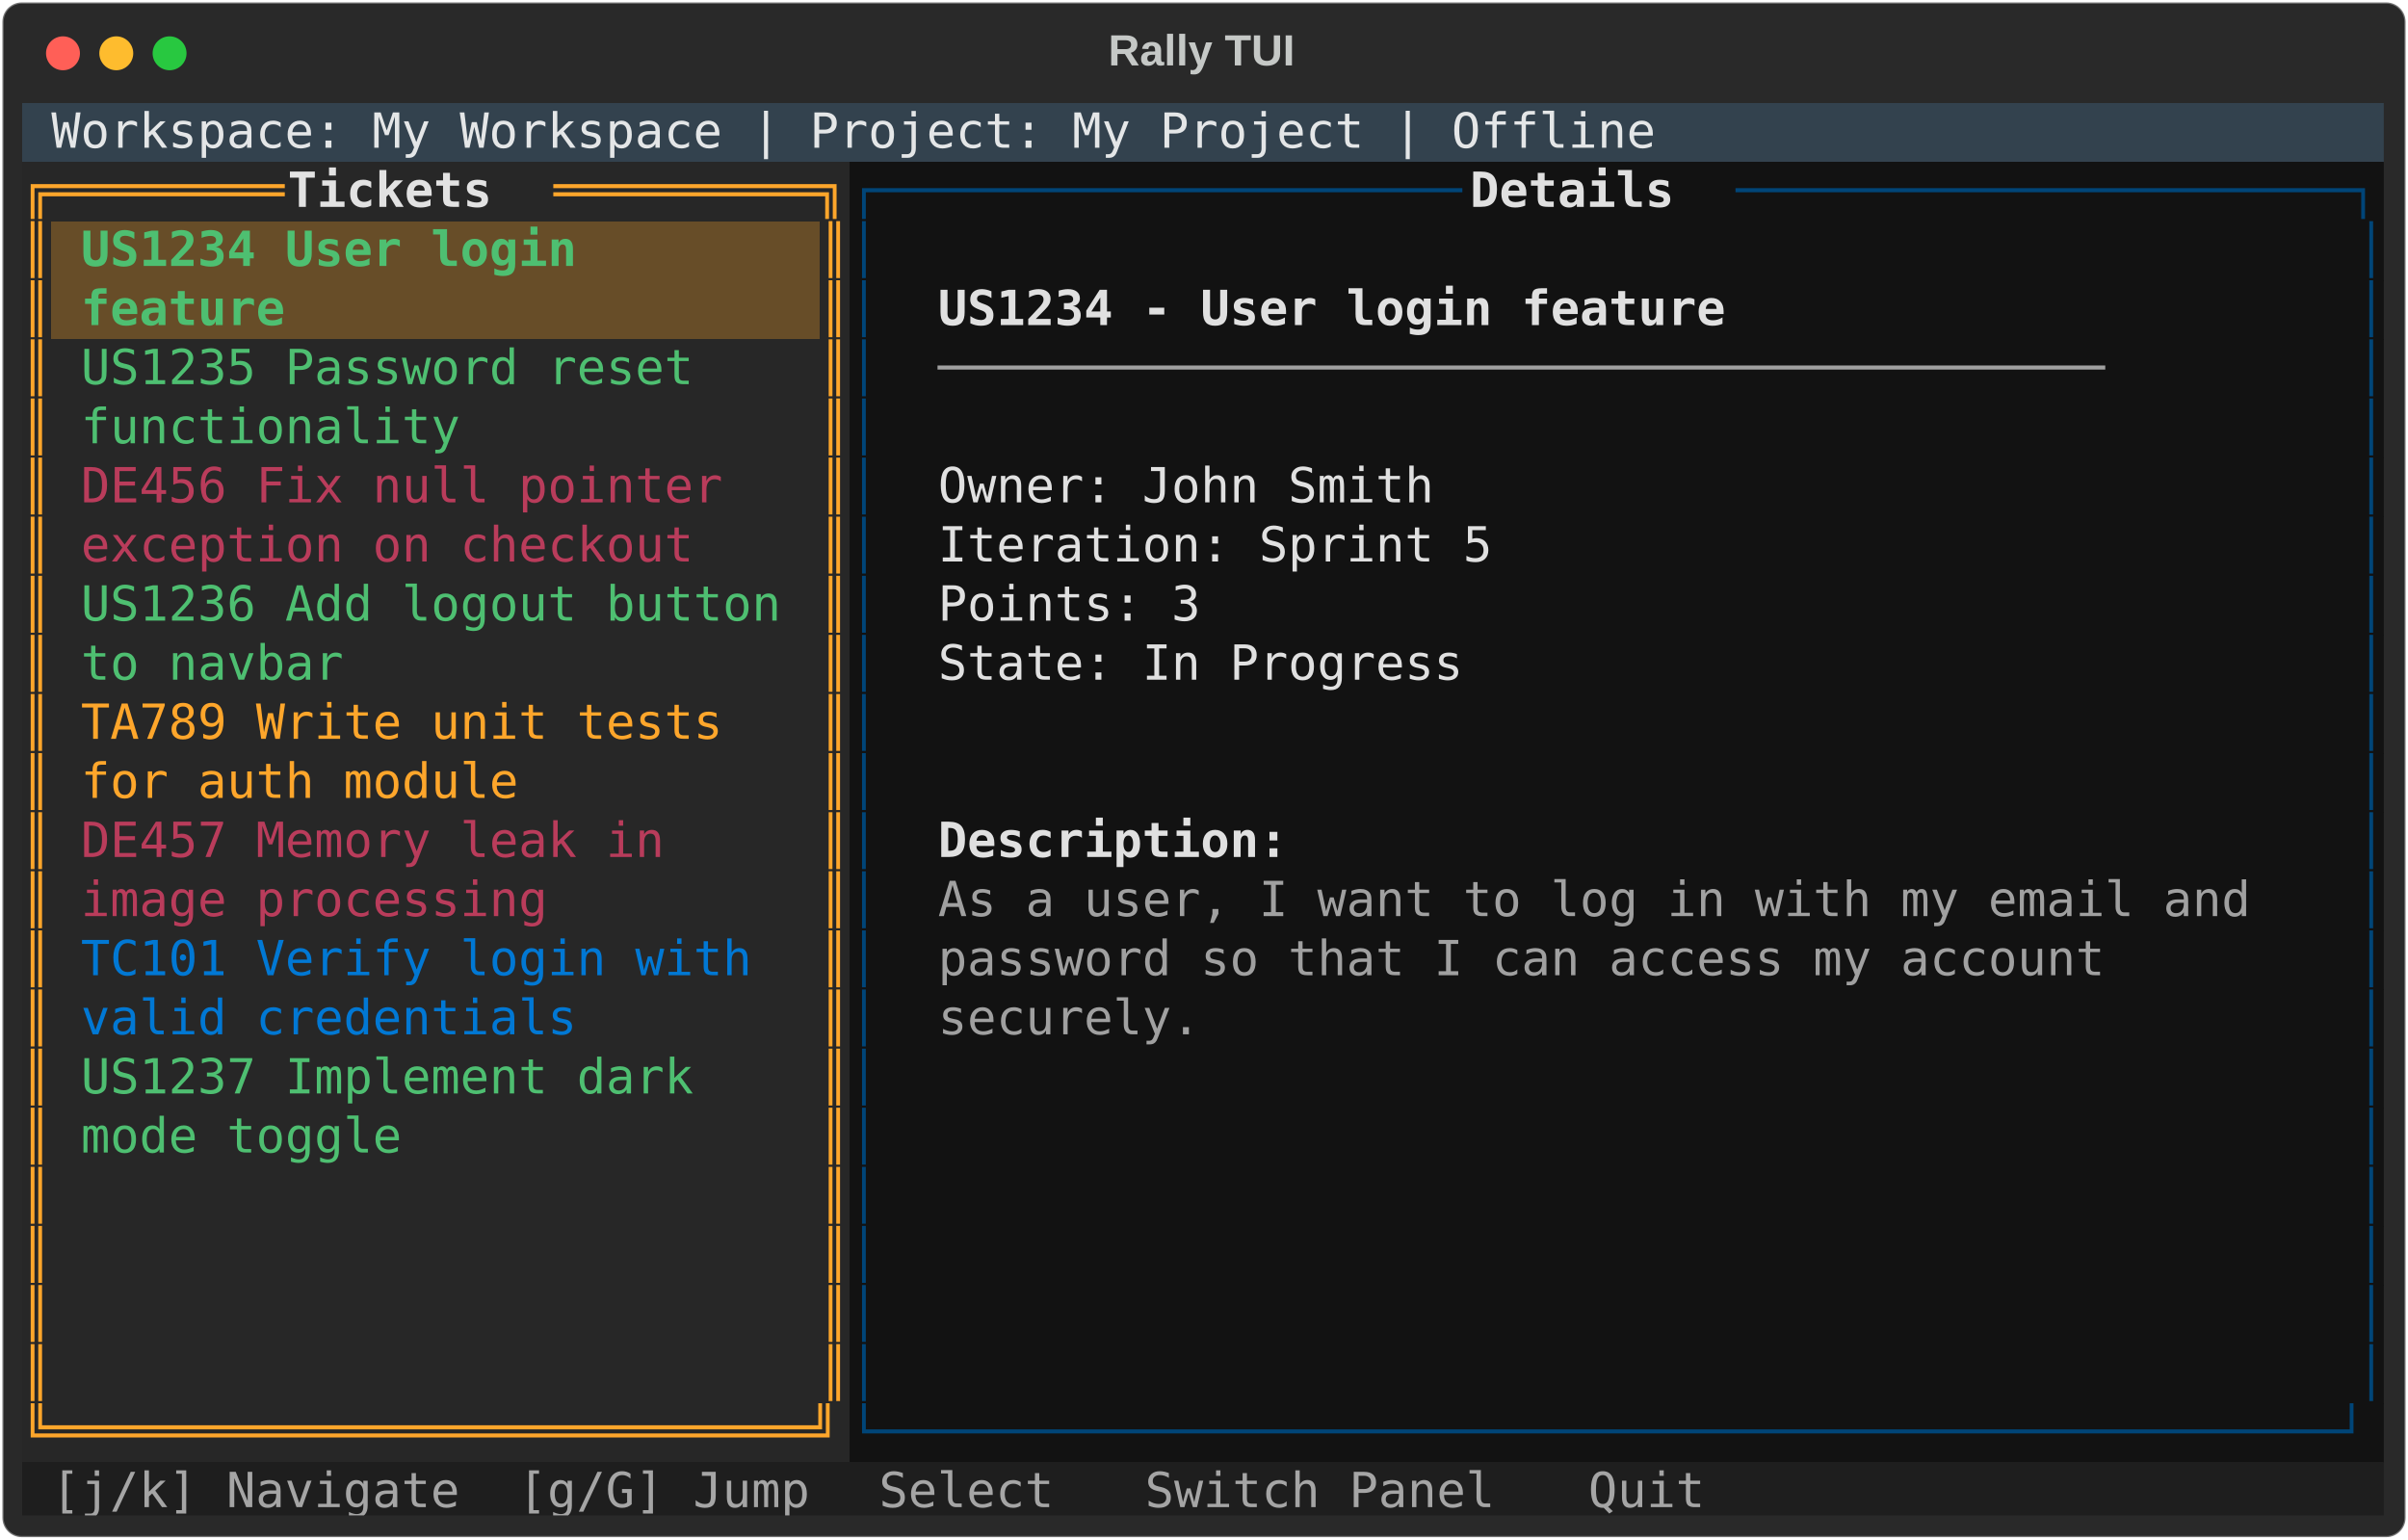
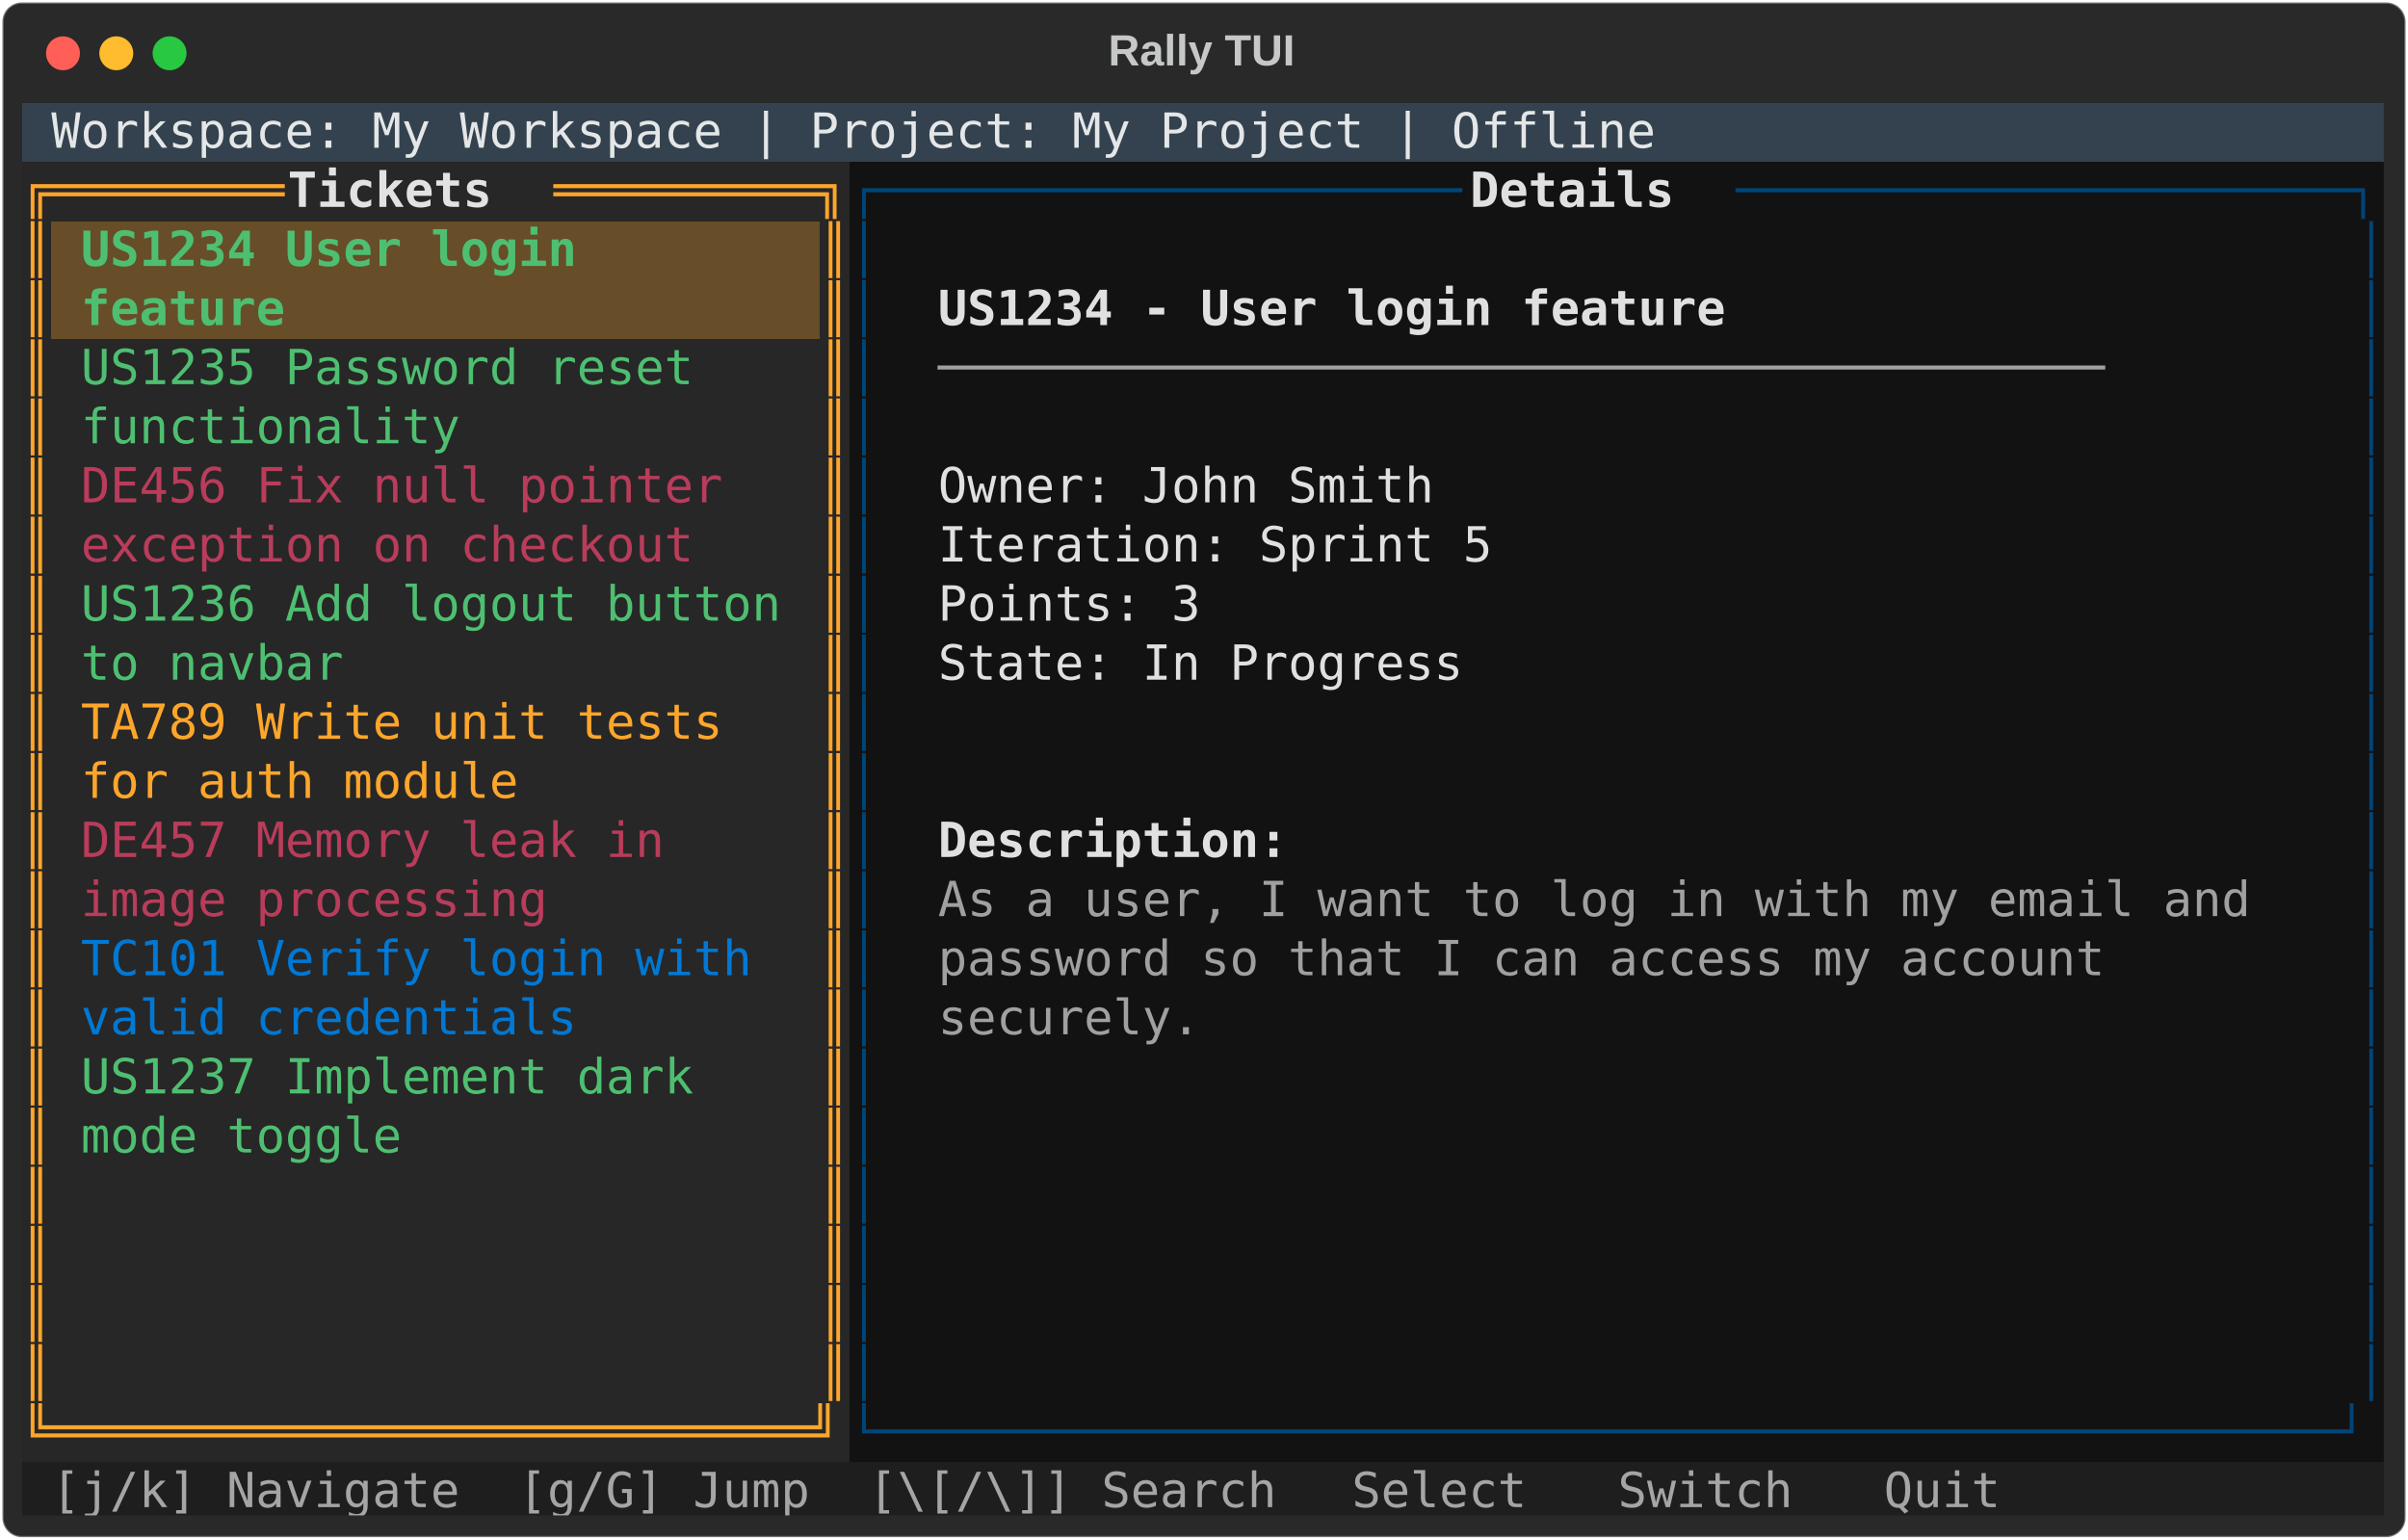
<svg xmlns="http://www.w3.org/2000/svg" class="rich-terminal" viewBox="0 0 994 635.6">
  <style>

    @font-face {
        font-family: "Fira Code";
        src: local("FiraCode-Regular"),
                url("https://cdnjs.cloudflare.com/ajax/libs/firacode/6.2.0/woff2/FiraCode-Regular.woff2") format("woff2"),
                url("https://cdnjs.cloudflare.com/ajax/libs/firacode/6.2.0/woff/FiraCode-Regular.woff") format("woff");
        font-style: normal;
        font-weight: 400;
    }
    @font-face {
        font-family: "Fira Code";
        src: local("FiraCode-Bold"),
                url("https://cdnjs.cloudflare.com/ajax/libs/firacode/6.2.0/woff2/FiraCode-Bold.woff2") format("woff2"),
                url("https://cdnjs.cloudflare.com/ajax/libs/firacode/6.2.0/woff/FiraCode-Bold.woff") format("woff");
        font-style: bold;
        font-weight: 700;
    }

    .terminal-matrix {
        font-family: Fira Code, monospace;
        font-size: 20px;
        line-height: 24.4px;
        font-variant-east-asian: full-width;
    }

    .terminal-title {
        font-size: 18px;
        font-weight: bold;
        font-family: arial;
    }

    .terminal-r1 { fill: #c5c8c6 }
.terminal-r2 { fill: #e4e6e7 }
.terminal-r3 { fill: #fea62b }
.terminal-r4 { fill: #e2e2e2;font-weight: bold }
.terminal-r5 { fill: #004578 }
.terminal-r6 { fill: #e0e0e0;font-weight: bold }
.terminal-r7 { fill: #4ebf71;font-weight: bold }
.terminal-r8 { fill: #4ebf71 }
.terminal-r9 { fill: #a0a0a0 }
.terminal-r10 { fill: #b93c5b }
.terminal-r11 { fill: #e0e0e0 }
.terminal-r12 { fill: #0178d4 }
.terminal-r13 { fill: #a5a5a5 }
    </style>
  <defs>
    <clipPath id="terminal-clip-terminal">
      <rect x="0" y="0" width="975.0" height="584.6" />
    </clipPath>
    <clipPath id="terminal-line-0">
      <rect x="0" y="1.5" width="976" height="24.65" />
    </clipPath>
    <clipPath id="terminal-line-1">
      <rect x="0" y="25.9" width="976" height="24.65" />
    </clipPath>
    <clipPath id="terminal-line-2">
      <rect x="0" y="50.3" width="976" height="24.65" />
    </clipPath>
    <clipPath id="terminal-line-3">
      <rect x="0" y="74.7" width="976" height="24.65" />
    </clipPath>
    <clipPath id="terminal-line-4">
      <rect x="0" y="99.1" width="976" height="24.65" />
    </clipPath>
    <clipPath id="terminal-line-5">
      <rect x="0" y="123.5" width="976" height="24.65" />
    </clipPath>
    <clipPath id="terminal-line-6">
      <rect x="0" y="147.9" width="976" height="24.65" />
    </clipPath>
    <clipPath id="terminal-line-7">
      <rect x="0" y="172.3" width="976" height="24.65" />
    </clipPath>
    <clipPath id="terminal-line-8">
      <rect x="0" y="196.7" width="976" height="24.65" />
    </clipPath>
    <clipPath id="terminal-line-9">
      <rect x="0" y="221.1" width="976" height="24.65" />
    </clipPath>
    <clipPath id="terminal-line-10">
      <rect x="0" y="245.5" width="976" height="24.65" />
    </clipPath>
    <clipPath id="terminal-line-11">
      <rect x="0" y="269.9" width="976" height="24.65" />
    </clipPath>
    <clipPath id="terminal-line-12">
      <rect x="0" y="294.3" width="976" height="24.65" />
    </clipPath>
    <clipPath id="terminal-line-13">
      <rect x="0" y="318.7" width="976" height="24.65" />
    </clipPath>
    <clipPath id="terminal-line-14">
      <rect x="0" y="343.1" width="976" height="24.65" />
    </clipPath>
    <clipPath id="terminal-line-15">
      <rect x="0" y="367.5" width="976" height="24.65" />
    </clipPath>
    <clipPath id="terminal-line-16">
      <rect x="0" y="391.9" width="976" height="24.65" />
    </clipPath>
    <clipPath id="terminal-line-17">
      <rect x="0" y="416.3" width="976" height="24.65" />
    </clipPath>
    <clipPath id="terminal-line-18">
      <rect x="0" y="440.7" width="976" height="24.65" />
    </clipPath>
    <clipPath id="terminal-line-19">
      <rect x="0" y="465.1" width="976" height="24.65" />
    </clipPath>
    <clipPath id="terminal-line-20">
      <rect x="0" y="489.5" width="976" height="24.65" />
    </clipPath>
    <clipPath id="terminal-line-21">
      <rect x="0" y="513.9" width="976" height="24.65" />
    </clipPath>
    <clipPath id="terminal-line-22">
      <rect x="0" y="538.3" width="976" height="24.65" />
    </clipPath>
  </defs>
  <rect fill="#292929" stroke="rgba(255,255,255,0.35)" stroke-width="1" x="1" y="1" width="992" height="633.6" rx="8" />
  <text class="terminal-title" fill="#c5c8c6" text-anchor="middle" x="496" y="27">Rally TUI</text>
  <g transform="translate(26,22)">
    <circle cx="0" cy="0" r="7" fill="#ff5f57" />
    <circle cx="22" cy="0" r="7" fill="#febc2e" />
    <circle cx="44" cy="0" r="7" fill="#28c840" />
  </g>
  <g transform="translate(9, 41)" clip-path="url(#terminal-clip-terminal)">
    <rect fill="#33424e" x="0" y="1.5" width="12.2" height="24.65" shape-rendering="crispEdges" />
    <rect fill="#33424e" x="12.2" y="1.5" width="671" height="24.65" shape-rendering="crispEdges" />
    <rect fill="#33424e" x="683.2" y="1.5" width="292.8" height="24.65" shape-rendering="crispEdges" />
    <rect fill="#272727" x="0" y="25.9" width="109.8" height="24.65" shape-rendering="crispEdges" />
    <rect fill="#272727" x="109.8" y="25.9" width="109.8" height="24.65" shape-rendering="crispEdges" />
    <rect fill="#272727" x="219.6" y="25.9" width="122" height="24.65" shape-rendering="crispEdges" />
    <rect fill="#121212" x="341.6" y="25.9" width="256.2" height="24.65" shape-rendering="crispEdges" />
    <rect fill="#121212" x="597.8" y="25.9" width="109.8" height="24.65" shape-rendering="crispEdges" />
    <rect fill="#121212" x="707.6" y="25.9" width="268.4" height="24.65" shape-rendering="crispEdges" />
    <rect fill="#272727" x="0" y="50.3" width="12.2" height="24.65" shape-rendering="crispEdges" />
    <rect fill="#674d28" x="12.2" y="50.3" width="12.2" height="24.65" shape-rendering="crispEdges" />
    <rect fill="#674d28" x="24.4" y="50.3" width="207.4" height="24.65" shape-rendering="crispEdges" />
    <rect fill="#674d28" x="231.8" y="50.3" width="97.6" height="24.65" shape-rendering="crispEdges" />
    <rect fill="#272727" x="329.4" y="50.3" width="12.2" height="24.65" shape-rendering="crispEdges" />
    <rect fill="#121212" x="341.6" y="50.3" width="12.2" height="24.65" shape-rendering="crispEdges" />
    <rect fill="#121212" x="353.8" y="50.3" width="610" height="24.65" shape-rendering="crispEdges" />
    <rect fill="#121212" x="963.8" y="50.3" width="12.2" height="24.65" shape-rendering="crispEdges" />
    <rect fill="#272727" x="0" y="74.7" width="12.2" height="24.65" shape-rendering="crispEdges" />
    <rect fill="#674d28" x="12.2" y="74.7" width="12.2" height="24.65" shape-rendering="crispEdges" />
    <rect fill="#674d28" x="24.4" y="74.7" width="85.4" height="24.65" shape-rendering="crispEdges" />
    <rect fill="#674d28" x="109.8" y="74.7" width="219.6" height="24.65" shape-rendering="crispEdges" />
    <rect fill="#272727" x="329.4" y="74.7" width="12.2" height="24.65" shape-rendering="crispEdges" />
    <rect fill="#121212" x="341.6" y="74.7" width="12.2" height="24.65" shape-rendering="crispEdges" />
    <rect fill="#121212" x="353.8" y="74.7" width="24.4" height="24.65" shape-rendering="crispEdges" />
    <rect fill="#121212" x="378.2" y="74.7" width="329.4" height="24.65" shape-rendering="crispEdges" />
    <rect fill="#121212" x="707.6" y="74.7" width="256.2" height="24.65" shape-rendering="crispEdges" />
    <rect fill="#121212" x="963.8" y="74.7" width="12.2" height="24.65" shape-rendering="crispEdges" />
    <rect fill="#272727" x="0" y="99.1" width="12.2" height="24.65" shape-rendering="crispEdges" />
    <rect fill="#272727" x="12.2" y="99.1" width="12.2" height="24.65" shape-rendering="crispEdges" />
    <rect fill="#272727" x="24.4" y="99.1" width="256.2" height="24.65" shape-rendering="crispEdges" />
    <rect fill="#272727" x="280.6" y="99.1" width="48.8" height="24.65" shape-rendering="crispEdges" />
    <rect fill="#272727" x="329.4" y="99.1" width="12.2" height="24.65" shape-rendering="crispEdges" />
    <rect fill="#121212" x="341.6" y="99.1" width="12.2" height="24.65" shape-rendering="crispEdges" />
    <rect fill="#121212" x="353.8" y="99.1" width="24.4" height="24.65" shape-rendering="crispEdges" />
    <rect fill="#121212" x="378.2" y="99.1" width="488" height="24.65" shape-rendering="crispEdges" />
    <rect fill="#121212" x="866.2" y="99.1" width="97.6" height="24.65" shape-rendering="crispEdges" />
    <rect fill="#121212" x="963.8" y="99.1" width="12.2" height="24.65" shape-rendering="crispEdges" />
    <rect fill="#272727" x="0" y="123.5" width="12.2" height="24.65" shape-rendering="crispEdges" />
    <rect fill="#272727" x="12.2" y="123.5" width="12.2" height="24.65" shape-rendering="crispEdges" />
    <rect fill="#272727" x="24.4" y="123.5" width="158.6" height="24.65" shape-rendering="crispEdges" />
    <rect fill="#272727" x="183" y="123.5" width="146.4" height="24.65" shape-rendering="crispEdges" />
    <rect fill="#272727" x="329.4" y="123.5" width="12.2" height="24.65" shape-rendering="crispEdges" />
    <rect fill="#121212" x="341.6" y="123.5" width="12.2" height="24.65" shape-rendering="crispEdges" />
    <rect fill="#121212" x="353.8" y="123.5" width="610" height="24.65" shape-rendering="crispEdges" />
    <rect fill="#121212" x="963.8" y="123.5" width="12.2" height="24.65" shape-rendering="crispEdges" />
    <rect fill="#272727" x="0" y="147.9" width="12.2" height="24.65" shape-rendering="crispEdges" />
    <rect fill="#272727" x="12.2" y="147.9" width="12.2" height="24.65" shape-rendering="crispEdges" />
    <rect fill="#272727" x="24.4" y="147.9" width="268.4" height="24.65" shape-rendering="crispEdges" />
    <rect fill="#272727" x="292.8" y="147.9" width="36.6" height="24.65" shape-rendering="crispEdges" />
    <rect fill="#272727" x="329.4" y="147.9" width="12.2" height="24.65" shape-rendering="crispEdges" />
    <rect fill="#121212" x="341.6" y="147.9" width="12.2" height="24.65" shape-rendering="crispEdges" />
    <rect fill="#121212" x="353.8" y="147.9" width="24.4" height="24.65" shape-rendering="crispEdges" />
    <rect fill="#121212" x="378.2" y="147.9" width="207.4" height="24.65" shape-rendering="crispEdges" />
    <rect fill="#121212" x="585.6" y="147.9" width="378.2" height="24.65" shape-rendering="crispEdges" />
    <rect fill="#121212" x="963.8" y="147.9" width="12.2" height="24.65" shape-rendering="crispEdges" />
    <rect fill="#272727" x="0" y="172.3" width="12.2" height="24.65" shape-rendering="crispEdges" />
    <rect fill="#272727" x="12.2" y="172.3" width="12.2" height="24.65" shape-rendering="crispEdges" />
    <rect fill="#272727" x="24.4" y="172.3" width="256.2" height="24.65" shape-rendering="crispEdges" />
    <rect fill="#272727" x="280.6" y="172.3" width="48.8" height="24.65" shape-rendering="crispEdges" />
    <rect fill="#272727" x="329.4" y="172.3" width="12.2" height="24.65" shape-rendering="crispEdges" />
    <rect fill="#121212" x="341.6" y="172.3" width="12.2" height="24.65" shape-rendering="crispEdges" />
    <rect fill="#121212" x="353.8" y="172.3" width="24.4" height="24.65" shape-rendering="crispEdges" />
    <rect fill="#121212" x="378.2" y="172.3" width="231.8" height="24.65" shape-rendering="crispEdges" />
    <rect fill="#121212" x="610" y="172.3" width="353.8" height="24.65" shape-rendering="crispEdges" />
    <rect fill="#121212" x="963.8" y="172.3" width="12.2" height="24.65" shape-rendering="crispEdges" />
    <rect fill="#272727" x="0" y="196.7" width="12.2" height="24.65" shape-rendering="crispEdges" />
    <rect fill="#272727" x="12.2" y="196.7" width="12.2" height="24.65" shape-rendering="crispEdges" />
    <rect fill="#272727" x="24.4" y="196.7" width="292.8" height="24.65" shape-rendering="crispEdges" />
    <rect fill="#272727" x="317.2" y="196.7" width="12.2" height="24.65" shape-rendering="crispEdges" />
    <rect fill="#272727" x="329.4" y="196.7" width="12.2" height="24.65" shape-rendering="crispEdges" />
    <rect fill="#121212" x="341.6" y="196.7" width="12.2" height="24.65" shape-rendering="crispEdges" />
    <rect fill="#121212" x="353.8" y="196.7" width="24.4" height="24.65" shape-rendering="crispEdges" />
    <rect fill="#121212" x="378.2" y="196.7" width="109.8" height="24.65" shape-rendering="crispEdges" />
    <rect fill="#121212" x="488" y="196.7" width="475.8" height="24.65" shape-rendering="crispEdges" />
    <rect fill="#121212" x="963.8" y="196.7" width="12.2" height="24.65" shape-rendering="crispEdges" />
    <rect fill="#272727" x="0" y="221.1" width="12.2" height="24.65" shape-rendering="crispEdges" />
    <rect fill="#272727" x="12.2" y="221.1" width="12.2" height="24.65" shape-rendering="crispEdges" />
    <rect fill="#272727" x="24.4" y="221.1" width="109.8" height="24.65" shape-rendering="crispEdges" />
    <rect fill="#272727" x="134.2" y="221.1" width="195.2" height="24.65" shape-rendering="crispEdges" />
    <rect fill="#272727" x="329.4" y="221.1" width="12.2" height="24.65" shape-rendering="crispEdges" />
    <rect fill="#121212" x="341.6" y="221.1" width="12.2" height="24.65" shape-rendering="crispEdges" />
    <rect fill="#121212" x="353.8" y="221.1" width="24.4" height="24.65" shape-rendering="crispEdges" />
    <rect fill="#121212" x="378.2" y="221.1" width="219.6" height="24.65" shape-rendering="crispEdges" />
    <rect fill="#121212" x="597.8" y="221.1" width="366" height="24.65" shape-rendering="crispEdges" />
    <rect fill="#121212" x="963.8" y="221.1" width="12.2" height="24.65" shape-rendering="crispEdges" />
    <rect fill="#272727" x="0" y="245.5" width="12.2" height="24.65" shape-rendering="crispEdges" />
    <rect fill="#272727" x="12.2" y="245.5" width="12.2" height="24.65" shape-rendering="crispEdges" />
    <rect fill="#272727" x="24.4" y="245.5" width="268.4" height="24.65" shape-rendering="crispEdges" />
    <rect fill="#272727" x="292.8" y="245.5" width="36.6" height="24.65" shape-rendering="crispEdges" />
    <rect fill="#272727" x="329.4" y="245.5" width="12.2" height="24.65" shape-rendering="crispEdges" />
    <rect fill="#121212" x="341.6" y="245.5" width="12.2" height="24.65" shape-rendering="crispEdges" />
    <rect fill="#121212" x="353.8" y="245.5" width="610" height="24.65" shape-rendering="crispEdges" />
    <rect fill="#121212" x="963.8" y="245.5" width="12.2" height="24.65" shape-rendering="crispEdges" />
    <rect fill="#272727" x="0" y="269.9" width="12.2" height="24.65" shape-rendering="crispEdges" />
    <rect fill="#272727" x="12.2" y="269.9" width="12.2" height="24.65" shape-rendering="crispEdges" />
    <rect fill="#272727" x="24.4" y="269.9" width="183" height="24.65" shape-rendering="crispEdges" />
    <rect fill="#272727" x="207.4" y="269.9" width="122" height="24.65" shape-rendering="crispEdges" />
    <rect fill="#272727" x="329.4" y="269.9" width="12.2" height="24.65" shape-rendering="crispEdges" />
    <rect fill="#121212" x="341.6" y="269.9" width="12.2" height="24.65" shape-rendering="crispEdges" />
    <rect fill="#121212" x="353.8" y="269.9" width="24.4" height="24.65" shape-rendering="crispEdges" />
    <rect fill="#121212" x="378.2" y="269.9" width="0" height="24.65" shape-rendering="crispEdges" />
    <rect fill="#121212" x="378.2" y="269.9" width="585.6" height="24.65" shape-rendering="crispEdges" />
    <rect fill="#121212" x="963.8" y="269.9" width="12.2" height="24.65" shape-rendering="crispEdges" />
    <rect fill="#272727" x="0" y="294.3" width="12.2" height="24.65" shape-rendering="crispEdges" />
    <rect fill="#272727" x="12.2" y="294.3" width="12.2" height="24.65" shape-rendering="crispEdges" />
    <rect fill="#272727" x="24.4" y="294.3" width="244" height="24.65" shape-rendering="crispEdges" />
    <rect fill="#272727" x="268.4" y="294.3" width="61" height="24.65" shape-rendering="crispEdges" />
    <rect fill="#272727" x="329.4" y="294.3" width="12.2" height="24.65" shape-rendering="crispEdges" />
    <rect fill="#121212" x="341.6" y="294.3" width="12.2" height="24.65" shape-rendering="crispEdges" />
    <rect fill="#121212" x="353.8" y="294.3" width="24.4" height="24.65" shape-rendering="crispEdges" />
    <rect fill="#121212" x="378.2" y="294.3" width="146.4" height="24.65" shape-rendering="crispEdges" />
    <rect fill="#121212" x="524.6" y="294.3" width="439.2" height="24.65" shape-rendering="crispEdges" />
    <rect fill="#121212" x="963.8" y="294.3" width="12.2" height="24.65" shape-rendering="crispEdges" />
    <rect fill="#272727" x="0" y="318.7" width="12.2" height="24.65" shape-rendering="crispEdges" />
    <rect fill="#272727" x="12.2" y="318.7" width="12.2" height="24.65" shape-rendering="crispEdges" />
    <rect fill="#272727" x="24.4" y="318.7" width="195.2" height="24.65" shape-rendering="crispEdges" />
    <rect fill="#272727" x="219.6" y="318.7" width="109.8" height="24.65" shape-rendering="crispEdges" />
    <rect fill="#272727" x="329.4" y="318.7" width="12.2" height="24.65" shape-rendering="crispEdges" />
    <rect fill="#121212" x="341.6" y="318.7" width="12.2" height="24.65" shape-rendering="crispEdges" />
    <rect fill="#121212" x="353.8" y="318.7" width="24.4" height="24.65" shape-rendering="crispEdges" />
    <rect fill="#121212" x="378.2" y="318.7" width="549" height="24.65" shape-rendering="crispEdges" />
    <rect fill="#121212" x="927.2" y="318.7" width="36.6" height="24.65" shape-rendering="crispEdges" />
    <rect fill="#121212" x="963.8" y="318.7" width="12.2" height="24.65" shape-rendering="crispEdges" />
    <rect fill="#272727" x="0" y="343.1" width="12.2" height="24.65" shape-rendering="crispEdges" />
    <rect fill="#272727" x="12.2" y="343.1" width="12.2" height="24.65" shape-rendering="crispEdges" />
    <rect fill="#272727" x="24.4" y="343.1" width="280.6" height="24.65" shape-rendering="crispEdges" />
    <rect fill="#272727" x="305" y="343.1" width="24.4" height="24.65" shape-rendering="crispEdges" />
    <rect fill="#272727" x="329.4" y="343.1" width="12.2" height="24.65" shape-rendering="crispEdges" />
    <rect fill="#121212" x="341.6" y="343.1" width="12.2" height="24.65" shape-rendering="crispEdges" />
    <rect fill="#121212" x="353.8" y="343.1" width="24.4" height="24.65" shape-rendering="crispEdges" />
    <rect fill="#121212" x="378.2" y="343.1" width="488" height="24.65" shape-rendering="crispEdges" />
    <rect fill="#121212" x="866.2" y="343.1" width="97.6" height="24.65" shape-rendering="crispEdges" />
    <rect fill="#121212" x="963.8" y="343.1" width="12.2" height="24.65" shape-rendering="crispEdges" />
    <rect fill="#272727" x="0" y="367.5" width="12.2" height="24.65" shape-rendering="crispEdges" />
    <rect fill="#272727" x="12.2" y="367.5" width="12.2" height="24.65" shape-rendering="crispEdges" />
    <rect fill="#272727" x="24.4" y="367.5" width="207.4" height="24.65" shape-rendering="crispEdges" />
    <rect fill="#272727" x="231.8" y="367.5" width="97.6" height="24.65" shape-rendering="crispEdges" />
    <rect fill="#272727" x="329.4" y="367.5" width="12.2" height="24.65" shape-rendering="crispEdges" />
    <rect fill="#121212" x="341.6" y="367.5" width="12.2" height="24.65" shape-rendering="crispEdges" />
    <rect fill="#121212" x="353.8" y="367.5" width="24.4" height="24.65" shape-rendering="crispEdges" />
    <rect fill="#121212" x="378.2" y="367.5" width="109.8" height="24.65" shape-rendering="crispEdges" />
    <rect fill="#121212" x="488" y="367.5" width="475.8" height="24.65" shape-rendering="crispEdges" />
    <rect fill="#121212" x="963.8" y="367.5" width="12.2" height="24.65" shape-rendering="crispEdges" />
    <rect fill="#272727" x="0" y="391.9" width="12.2" height="24.65" shape-rendering="crispEdges" />
    <rect fill="#272727" x="12.2" y="391.9" width="12.2" height="24.65" shape-rendering="crispEdges" />
    <rect fill="#272727" x="24.4" y="391.9" width="256.2" height="24.65" shape-rendering="crispEdges" />
    <rect fill="#272727" x="280.6" y="391.9" width="48.8" height="24.65" shape-rendering="crispEdges" />
    <rect fill="#272727" x="329.4" y="391.9" width="12.2" height="24.65" shape-rendering="crispEdges" />
    <rect fill="#121212" x="341.6" y="391.9" width="12.2" height="24.65" shape-rendering="crispEdges" />
    <rect fill="#121212" x="353.8" y="391.9" width="610" height="24.65" shape-rendering="crispEdges" />
    <rect fill="#121212" x="963.8" y="391.9" width="12.2" height="24.65" shape-rendering="crispEdges" />
    <rect fill="#272727" x="0" y="416.3" width="12.2" height="24.65" shape-rendering="crispEdges" />
    <rect fill="#272727" x="12.2" y="416.3" width="12.2" height="24.65" shape-rendering="crispEdges" />
    <rect fill="#272727" x="24.4" y="416.3" width="134.2" height="24.65" shape-rendering="crispEdges" />
    <rect fill="#272727" x="158.6" y="416.3" width="170.8" height="24.65" shape-rendering="crispEdges" />
    <rect fill="#272727" x="329.4" y="416.3" width="12.2" height="24.65" shape-rendering="crispEdges" />
    <rect fill="#121212" x="341.6" y="416.3" width="12.2" height="24.65" shape-rendering="crispEdges" />
    <rect fill="#121212" x="353.8" y="416.3" width="610" height="24.65" shape-rendering="crispEdges" />
    <rect fill="#121212" x="963.8" y="416.3" width="12.2" height="24.65" shape-rendering="crispEdges" />
    <rect fill="#272727" x="0" y="440.7" width="12.2" height="24.65" shape-rendering="crispEdges" />
    <rect fill="#272727" x="12.2" y="440.7" width="317.2" height="24.65" shape-rendering="crispEdges" />
    <rect fill="#272727" x="329.4" y="440.7" width="12.2" height="24.65" shape-rendering="crispEdges" />
    <rect fill="#121212" x="341.6" y="440.7" width="12.2" height="24.65" shape-rendering="crispEdges" />
    <rect fill="#121212" x="353.8" y="440.7" width="610" height="24.65" shape-rendering="crispEdges" />
    <rect fill="#121212" x="963.8" y="440.7" width="12.2" height="24.65" shape-rendering="crispEdges" />
    <rect fill="#272727" x="0" y="465.1" width="12.2" height="24.65" shape-rendering="crispEdges" />
    <rect fill="#272727" x="12.2" y="465.1" width="317.2" height="24.65" shape-rendering="crispEdges" />
    <rect fill="#272727" x="329.4" y="465.1" width="12.2" height="24.65" shape-rendering="crispEdges" />
    <rect fill="#121212" x="341.6" y="465.1" width="12.2" height="24.65" shape-rendering="crispEdges" />
    <rect fill="#121212" x="353.8" y="465.1" width="610" height="24.65" shape-rendering="crispEdges" />
    <rect fill="#121212" x="963.8" y="465.1" width="12.2" height="24.65" shape-rendering="crispEdges" />
    <rect fill="#272727" x="0" y="489.5" width="12.2" height="24.65" shape-rendering="crispEdges" />
    <rect fill="#272727" x="12.2" y="489.5" width="317.2" height="24.65" shape-rendering="crispEdges" />
    <rect fill="#272727" x="329.4" y="489.5" width="12.2" height="24.65" shape-rendering="crispEdges" />
    <rect fill="#121212" x="341.6" y="489.5" width="12.2" height="24.65" shape-rendering="crispEdges" />
    <rect fill="#121212" x="353.8" y="489.5" width="610" height="24.65" shape-rendering="crispEdges" />
    <rect fill="#121212" x="963.8" y="489.5" width="12.2" height="24.65" shape-rendering="crispEdges" />
    <rect fill="#272727" x="0" y="513.9" width="12.2" height="24.65" shape-rendering="crispEdges" />
    <rect fill="#272727" x="12.2" y="513.9" width="317.2" height="24.65" shape-rendering="crispEdges" />
    <rect fill="#272727" x="329.4" y="513.9" width="12.2" height="24.65" shape-rendering="crispEdges" />
    <rect fill="#121212" x="341.6" y="513.9" width="12.2" height="24.65" shape-rendering="crispEdges" />
    <rect fill="#121212" x="353.8" y="513.9" width="610" height="24.65" shape-rendering="crispEdges" />
    <rect fill="#121212" x="963.8" y="513.9" width="12.2" height="24.65" shape-rendering="crispEdges" />
    <rect fill="#272727" x="0" y="538.3" width="341.6" height="24.65" shape-rendering="crispEdges" />
    <rect fill="#121212" x="341.6" y="538.3" width="634.4" height="24.65" shape-rendering="crispEdges" />
    <rect fill="#1e1e1e" x="0" y="562.7" width="12.2" height="24.65" shape-rendering="crispEdges" />
-     <rect fill="#1e1e1e" x="12.2" y="562.7" width="341.6" height="24.65" shape-rendering="crispEdges" />
-     <rect fill="#1e1e1e" x="353.8" y="562.7" width="109.8" height="24.65" shape-rendering="crispEdges" />
-     <rect fill="#1e1e1e" x="463.6" y="562.7" width="183" height="24.65" shape-rendering="crispEdges" />
-     <rect fill="#1e1e1e" x="646.6" y="562.7" width="61" height="24.65" shape-rendering="crispEdges" />
-     <rect fill="#1e1e1e" x="707.6" y="562.7" width="268.4" height="24.65" shape-rendering="crispEdges" />
+     <rect fill="#1e1e1e" x="12.2" y="562.7" width="536.8" height="24.65" shape-rendering="crispEdges" />
+     <rect fill="#1e1e1e" x="549" y="562.7" width="109.8" height="24.65" shape-rendering="crispEdges" />
+     <rect fill="#1e1e1e" x="658.8" y="562.7" width="109.8" height="24.65" shape-rendering="crispEdges" />
+     <rect fill="#1e1e1e" x="768.6" y="562.7" width="61" height="24.65" shape-rendering="crispEdges" />
+     <rect fill="#1e1e1e" x="829.6" y="562.7" width="146.4" height="24.65" shape-rendering="crispEdges" />
    <g class="terminal-matrix">
      <text class="terminal-r2" x="12.2" y="20" textLength="671" clip-path="url(#terminal-line-0)">Workspace: My Workspace | Project: My Project | Offline</text>
      <text class="terminal-r1" x="976" y="20" textLength="12.2" clip-path="url(#terminal-line-0)">
</text>
      <text class="terminal-r3" x="0" y="44.4" textLength="109.8" clip-path="url(#terminal-line-1)">╔════════</text>
      <text class="terminal-r4" x="109.8" y="44.4" textLength="109.8" clip-path="url(#terminal-line-1)"> Tickets </text>
      <text class="terminal-r3" x="219.6" y="44.4" textLength="122" clip-path="url(#terminal-line-1)">═════════╗</text>
      <text class="terminal-r5" x="341.6" y="44.4" textLength="256.2" clip-path="url(#terminal-line-1)">┌────────────────────</text>
      <text class="terminal-r6" x="597.8" y="44.4" textLength="109.8" clip-path="url(#terminal-line-1)"> Details </text>
      <text class="terminal-r5" x="707.6" y="44.4" textLength="268.4" clip-path="url(#terminal-line-1)">─────────────────────┐</text>
      <text class="terminal-r1" x="976" y="44.4" textLength="12.2" clip-path="url(#terminal-line-1)">
</text>
      <text class="terminal-r3" x="0" y="68.8" textLength="12.2" clip-path="url(#terminal-line-2)">║</text>
      <text class="terminal-r7" x="24.4" y="68.8" textLength="207.4" clip-path="url(#terminal-line-2)">US1234 User login</text>
      <text class="terminal-r3" x="329.4" y="68.8" textLength="12.2" clip-path="url(#terminal-line-2)">║</text>
      <text class="terminal-r5" x="341.6" y="68.8" textLength="12.2" clip-path="url(#terminal-line-2)">│</text>
      <text class="terminal-r5" x="963.8" y="68.8" textLength="12.2" clip-path="url(#terminal-line-2)">│</text>
      <text class="terminal-r1" x="976" y="68.8" textLength="12.2" clip-path="url(#terminal-line-2)">
</text>
      <text class="terminal-r3" x="0" y="93.2" textLength="12.2" clip-path="url(#terminal-line-3)">║</text>
      <text class="terminal-r7" x="24.4" y="93.2" textLength="85.4" clip-path="url(#terminal-line-3)">feature</text>
      <text class="terminal-r3" x="329.4" y="93.2" textLength="12.2" clip-path="url(#terminal-line-3)">║</text>
      <text class="terminal-r5" x="341.6" y="93.2" textLength="12.2" clip-path="url(#terminal-line-3)">│</text>
      <text class="terminal-r6" x="378.2" y="93.2" textLength="329.4" clip-path="url(#terminal-line-3)">US1234 - User login feature</text>
      <text class="terminal-r5" x="963.8" y="93.2" textLength="12.2" clip-path="url(#terminal-line-3)">│</text>
      <text class="terminal-r1" x="976" y="93.2" textLength="12.2" clip-path="url(#terminal-line-3)">
</text>
      <text class="terminal-r3" x="0" y="117.6" textLength="12.2" clip-path="url(#terminal-line-4)">║</text>
      <text class="terminal-r8" x="24.4" y="117.6" textLength="256.2" clip-path="url(#terminal-line-4)">US1235 Password reset</text>
      <text class="terminal-r3" x="329.4" y="117.6" textLength="12.2" clip-path="url(#terminal-line-4)">║</text>
      <text class="terminal-r5" x="341.6" y="117.6" textLength="12.2" clip-path="url(#terminal-line-4)">│</text>
      <text class="terminal-r9" x="378.2" y="117.6" textLength="488" clip-path="url(#terminal-line-4)">────────────────────────────────────────</text>
      <text class="terminal-r5" x="963.8" y="117.6" textLength="12.2" clip-path="url(#terminal-line-4)">│</text>
      <text class="terminal-r1" x="976" y="117.6" textLength="12.2" clip-path="url(#terminal-line-4)">
</text>
      <text class="terminal-r3" x="0" y="142" textLength="12.2" clip-path="url(#terminal-line-5)">║</text>
      <text class="terminal-r8" x="24.4" y="142" textLength="158.6" clip-path="url(#terminal-line-5)">functionality</text>
      <text class="terminal-r3" x="329.4" y="142" textLength="12.2" clip-path="url(#terminal-line-5)">║</text>
      <text class="terminal-r5" x="341.6" y="142" textLength="12.2" clip-path="url(#terminal-line-5)">│</text>
      <text class="terminal-r5" x="963.8" y="142" textLength="12.2" clip-path="url(#terminal-line-5)">│</text>
      <text class="terminal-r1" x="976" y="142" textLength="12.2" clip-path="url(#terminal-line-5)">
</text>
      <text class="terminal-r3" x="0" y="166.4" textLength="12.2" clip-path="url(#terminal-line-6)">║</text>
      <text class="terminal-r10" x="24.4" y="166.4" textLength="268.4" clip-path="url(#terminal-line-6)">DE456 Fix null pointer</text>
      <text class="terminal-r3" x="329.4" y="166.4" textLength="12.2" clip-path="url(#terminal-line-6)">║</text>
      <text class="terminal-r5" x="341.6" y="166.4" textLength="12.2" clip-path="url(#terminal-line-6)">│</text>
      <text class="terminal-r11" x="378.2" y="166.4" textLength="207.4" clip-path="url(#terminal-line-6)">Owner: John Smith</text>
      <text class="terminal-r5" x="963.8" y="166.4" textLength="12.2" clip-path="url(#terminal-line-6)">│</text>
      <text class="terminal-r1" x="976" y="166.4" textLength="12.2" clip-path="url(#terminal-line-6)">
</text>
      <text class="terminal-r3" x="0" y="190.8" textLength="12.2" clip-path="url(#terminal-line-7)">║</text>
      <text class="terminal-r10" x="24.4" y="190.8" textLength="256.2" clip-path="url(#terminal-line-7)">exception on checkout</text>
      <text class="terminal-r3" x="329.4" y="190.8" textLength="12.2" clip-path="url(#terminal-line-7)">║</text>
      <text class="terminal-r5" x="341.6" y="190.8" textLength="12.2" clip-path="url(#terminal-line-7)">│</text>
      <text class="terminal-r11" x="378.2" y="190.8" textLength="231.8" clip-path="url(#terminal-line-7)">Iteration: Sprint 5</text>
      <text class="terminal-r5" x="963.8" y="190.8" textLength="12.2" clip-path="url(#terminal-line-7)">│</text>
      <text class="terminal-r1" x="976" y="190.8" textLength="12.2" clip-path="url(#terminal-line-7)">
</text>
      <text class="terminal-r3" x="0" y="215.2" textLength="12.2" clip-path="url(#terminal-line-8)">║</text>
      <text class="terminal-r8" x="24.4" y="215.2" textLength="292.8" clip-path="url(#terminal-line-8)">US1236 Add logout button</text>
      <text class="terminal-r3" x="329.4" y="215.2" textLength="12.2" clip-path="url(#terminal-line-8)">║</text>
      <text class="terminal-r5" x="341.6" y="215.2" textLength="12.2" clip-path="url(#terminal-line-8)">│</text>
      <text class="terminal-r11" x="378.2" y="215.2" textLength="109.8" clip-path="url(#terminal-line-8)">Points: 3</text>
      <text class="terminal-r5" x="963.8" y="215.2" textLength="12.2" clip-path="url(#terminal-line-8)">│</text>
      <text class="terminal-r1" x="976" y="215.2" textLength="12.2" clip-path="url(#terminal-line-8)">
</text>
      <text class="terminal-r3" x="0" y="239.6" textLength="12.2" clip-path="url(#terminal-line-9)">║</text>
      <text class="terminal-r8" x="24.4" y="239.6" textLength="109.8" clip-path="url(#terminal-line-9)">to navbar</text>
      <text class="terminal-r3" x="329.4" y="239.6" textLength="12.2" clip-path="url(#terminal-line-9)">║</text>
      <text class="terminal-r5" x="341.6" y="239.6" textLength="12.2" clip-path="url(#terminal-line-9)">│</text>
      <text class="terminal-r11" x="378.2" y="239.6" textLength="219.6" clip-path="url(#terminal-line-9)">State: In Progress</text>
      <text class="terminal-r5" x="963.8" y="239.6" textLength="12.2" clip-path="url(#terminal-line-9)">│</text>
      <text class="terminal-r1" x="976" y="239.6" textLength="12.2" clip-path="url(#terminal-line-9)">
</text>
      <text class="terminal-r3" x="0" y="264" textLength="12.2" clip-path="url(#terminal-line-10)">║</text>
      <text class="terminal-r3" x="24.4" y="264" textLength="268.4" clip-path="url(#terminal-line-10)">TA789 Write unit tests</text>
      <text class="terminal-r3" x="329.4" y="264" textLength="12.2" clip-path="url(#terminal-line-10)">║</text>
      <text class="terminal-r5" x="341.6" y="264" textLength="12.2" clip-path="url(#terminal-line-10)">│</text>
      <text class="terminal-r5" x="963.8" y="264" textLength="12.2" clip-path="url(#terminal-line-10)">│</text>
      <text class="terminal-r1" x="976" y="264" textLength="12.2" clip-path="url(#terminal-line-10)">
</text>
      <text class="terminal-r3" x="0" y="288.4" textLength="12.2" clip-path="url(#terminal-line-11)">║</text>
      <text class="terminal-r3" x="24.4" y="288.4" textLength="183" clip-path="url(#terminal-line-11)">for auth module</text>
      <text class="terminal-r3" x="329.4" y="288.4" textLength="12.2" clip-path="url(#terminal-line-11)">║</text>
      <text class="terminal-r5" x="341.6" y="288.4" textLength="12.2" clip-path="url(#terminal-line-11)">│</text>
      <text class="terminal-r5" x="963.8" y="288.4" textLength="12.2" clip-path="url(#terminal-line-11)">│</text>
      <text class="terminal-r1" x="976" y="288.4" textLength="12.2" clip-path="url(#terminal-line-11)">
</text>
      <text class="terminal-r3" x="0" y="312.8" textLength="12.2" clip-path="url(#terminal-line-12)">║</text>
      <text class="terminal-r10" x="24.4" y="312.8" textLength="244" clip-path="url(#terminal-line-12)">DE457 Memory leak in</text>
      <text class="terminal-r3" x="329.4" y="312.8" textLength="12.2" clip-path="url(#terminal-line-12)">║</text>
      <text class="terminal-r5" x="341.6" y="312.8" textLength="12.2" clip-path="url(#terminal-line-12)">│</text>
      <text class="terminal-r6" x="378.2" y="312.8" textLength="146.4" clip-path="url(#terminal-line-12)">Description:</text>
      <text class="terminal-r5" x="963.8" y="312.8" textLength="12.2" clip-path="url(#terminal-line-12)">│</text>
      <text class="terminal-r1" x="976" y="312.8" textLength="12.2" clip-path="url(#terminal-line-12)">
</text>
      <text class="terminal-r3" x="0" y="337.2" textLength="12.2" clip-path="url(#terminal-line-13)">║</text>
      <text class="terminal-r10" x="24.4" y="337.2" textLength="195.2" clip-path="url(#terminal-line-13)">image processing</text>
      <text class="terminal-r3" x="329.4" y="337.2" textLength="12.2" clip-path="url(#terminal-line-13)">║</text>
      <text class="terminal-r5" x="341.6" y="337.2" textLength="12.2" clip-path="url(#terminal-line-13)">│</text>
      <text class="terminal-r9" x="378.2" y="337.2" textLength="549" clip-path="url(#terminal-line-13)">As a user, I want to log in with my email and</text>
      <text class="terminal-r5" x="963.8" y="337.2" textLength="12.2" clip-path="url(#terminal-line-13)">│</text>
      <text class="terminal-r1" x="976" y="337.2" textLength="12.2" clip-path="url(#terminal-line-13)">
</text>
      <text class="terminal-r3" x="0" y="361.6" textLength="12.2" clip-path="url(#terminal-line-14)">║</text>
      <text class="terminal-r12" x="24.4" y="361.6" textLength="280.6" clip-path="url(#terminal-line-14)">TC101 Verify login with</text>
      <text class="terminal-r3" x="329.4" y="361.6" textLength="12.2" clip-path="url(#terminal-line-14)">║</text>
      <text class="terminal-r5" x="341.6" y="361.6" textLength="12.2" clip-path="url(#terminal-line-14)">│</text>
      <text class="terminal-r9" x="378.2" y="361.6" textLength="488" clip-path="url(#terminal-line-14)">password so that I can access my account</text>
      <text class="terminal-r5" x="963.8" y="361.6" textLength="12.2" clip-path="url(#terminal-line-14)">│</text>
      <text class="terminal-r1" x="976" y="361.6" textLength="12.2" clip-path="url(#terminal-line-14)">
</text>
      <text class="terminal-r3" x="0" y="386" textLength="12.2" clip-path="url(#terminal-line-15)">║</text>
      <text class="terminal-r12" x="24.4" y="386" textLength="207.4" clip-path="url(#terminal-line-15)">valid credentials</text>
      <text class="terminal-r3" x="329.4" y="386" textLength="12.2" clip-path="url(#terminal-line-15)">║</text>
      <text class="terminal-r5" x="341.6" y="386" textLength="12.2" clip-path="url(#terminal-line-15)">│</text>
      <text class="terminal-r9" x="378.2" y="386" textLength="109.8" clip-path="url(#terminal-line-15)">securely.</text>
      <text class="terminal-r5" x="963.8" y="386" textLength="12.2" clip-path="url(#terminal-line-15)">│</text>
      <text class="terminal-r1" x="976" y="386" textLength="12.2" clip-path="url(#terminal-line-15)">
</text>
      <text class="terminal-r3" x="0" y="410.4" textLength="12.2" clip-path="url(#terminal-line-16)">║</text>
      <text class="terminal-r8" x="24.4" y="410.4" textLength="256.2" clip-path="url(#terminal-line-16)">US1237 Implement dark</text>
      <text class="terminal-r3" x="329.4" y="410.4" textLength="12.2" clip-path="url(#terminal-line-16)">║</text>
      <text class="terminal-r5" x="341.6" y="410.4" textLength="12.2" clip-path="url(#terminal-line-16)">│</text>
      <text class="terminal-r5" x="963.8" y="410.4" textLength="12.2" clip-path="url(#terminal-line-16)">│</text>
      <text class="terminal-r1" x="976" y="410.4" textLength="12.2" clip-path="url(#terminal-line-16)">
</text>
      <text class="terminal-r3" x="0" y="434.8" textLength="12.2" clip-path="url(#terminal-line-17)">║</text>
      <text class="terminal-r8" x="24.4" y="434.8" textLength="134.2" clip-path="url(#terminal-line-17)">mode toggle</text>
      <text class="terminal-r3" x="329.4" y="434.8" textLength="12.2" clip-path="url(#terminal-line-17)">║</text>
      <text class="terminal-r5" x="341.6" y="434.8" textLength="12.2" clip-path="url(#terminal-line-17)">│</text>
      <text class="terminal-r5" x="963.8" y="434.8" textLength="12.2" clip-path="url(#terminal-line-17)">│</text>
      <text class="terminal-r1" x="976" y="434.8" textLength="12.2" clip-path="url(#terminal-line-17)">
</text>
      <text class="terminal-r3" x="0" y="459.2" textLength="12.2" clip-path="url(#terminal-line-18)">║</text>
      <text class="terminal-r3" x="329.4" y="459.2" textLength="12.2" clip-path="url(#terminal-line-18)">║</text>
      <text class="terminal-r5" x="341.6" y="459.2" textLength="12.2" clip-path="url(#terminal-line-18)">│</text>
      <text class="terminal-r5" x="963.8" y="459.2" textLength="12.2" clip-path="url(#terminal-line-18)">│</text>
      <text class="terminal-r1" x="976" y="459.2" textLength="12.2" clip-path="url(#terminal-line-18)">
</text>
      <text class="terminal-r3" x="0" y="483.6" textLength="12.2" clip-path="url(#terminal-line-19)">║</text>
      <text class="terminal-r3" x="329.4" y="483.6" textLength="12.2" clip-path="url(#terminal-line-19)">║</text>
      <text class="terminal-r5" x="341.6" y="483.6" textLength="12.2" clip-path="url(#terminal-line-19)">│</text>
      <text class="terminal-r5" x="963.8" y="483.6" textLength="12.2" clip-path="url(#terminal-line-19)">│</text>
      <text class="terminal-r1" x="976" y="483.6" textLength="12.2" clip-path="url(#terminal-line-19)">
</text>
      <text class="terminal-r3" x="0" y="508" textLength="12.2" clip-path="url(#terminal-line-20)">║</text>
      <text class="terminal-r3" x="329.4" y="508" textLength="12.2" clip-path="url(#terminal-line-20)">║</text>
      <text class="terminal-r5" x="341.6" y="508" textLength="12.2" clip-path="url(#terminal-line-20)">│</text>
      <text class="terminal-r5" x="963.8" y="508" textLength="12.2" clip-path="url(#terminal-line-20)">│</text>
      <text class="terminal-r1" x="976" y="508" textLength="12.2" clip-path="url(#terminal-line-20)">
</text>
      <text class="terminal-r3" x="0" y="532.4" textLength="12.2" clip-path="url(#terminal-line-21)">║</text>
      <text class="terminal-r3" x="329.4" y="532.4" textLength="12.2" clip-path="url(#terminal-line-21)">║</text>
      <text class="terminal-r5" x="341.6" y="532.4" textLength="12.2" clip-path="url(#terminal-line-21)">│</text>
      <text class="terminal-r5" x="963.8" y="532.4" textLength="12.2" clip-path="url(#terminal-line-21)">│</text>
      <text class="terminal-r1" x="976" y="532.4" textLength="12.2" clip-path="url(#terminal-line-21)">
</text>
      <text class="terminal-r3" x="0" y="556.8" textLength="341.6" clip-path="url(#terminal-line-22)">╚══════════════════════════╝</text>
      <text class="terminal-r5" x="341.6" y="556.8" textLength="634.4" clip-path="url(#terminal-line-22)">└──────────────────────────────────────────────────┘</text>
      <text class="terminal-r1" x="976" y="556.8" textLength="12.2" clip-path="url(#terminal-line-22)">
</text>
-       <text class="terminal-r13" x="12.2" y="581.2" textLength="341.6" clip-path="url(#terminal-line-23)">[j/k] Navigate  [g/G] Jump  </text>
-       <text class="terminal-r13" x="353.8" y="581.2" textLength="109.8" clip-path="url(#terminal-line-23)"> Select  </text>
-       <text class="terminal-r13" x="463.6" y="581.2" textLength="183" clip-path="url(#terminal-line-23)"> Switch Panel  </text>
-       <text class="terminal-r13" x="646.6" y="581.2" textLength="61" clip-path="url(#terminal-line-23)"> Quit</text>
+       <text class="terminal-r13" x="12.2" y="581.2" textLength="536.8" clip-path="url(#terminal-line-23)">[j/k] Navigate  [g/G] Jump  [\[/\]] Search  </text>
+       <text class="terminal-r13" x="549" y="581.2" textLength="109.8" clip-path="url(#terminal-line-23)"> Select  </text>
+       <text class="terminal-r13" x="658.8" y="581.2" textLength="109.8" clip-path="url(#terminal-line-23)"> Switch  </text>
+       <text class="terminal-r13" x="768.6" y="581.2" textLength="61" clip-path="url(#terminal-line-23)"> Quit</text>
    </g>
  </g>
</svg>
